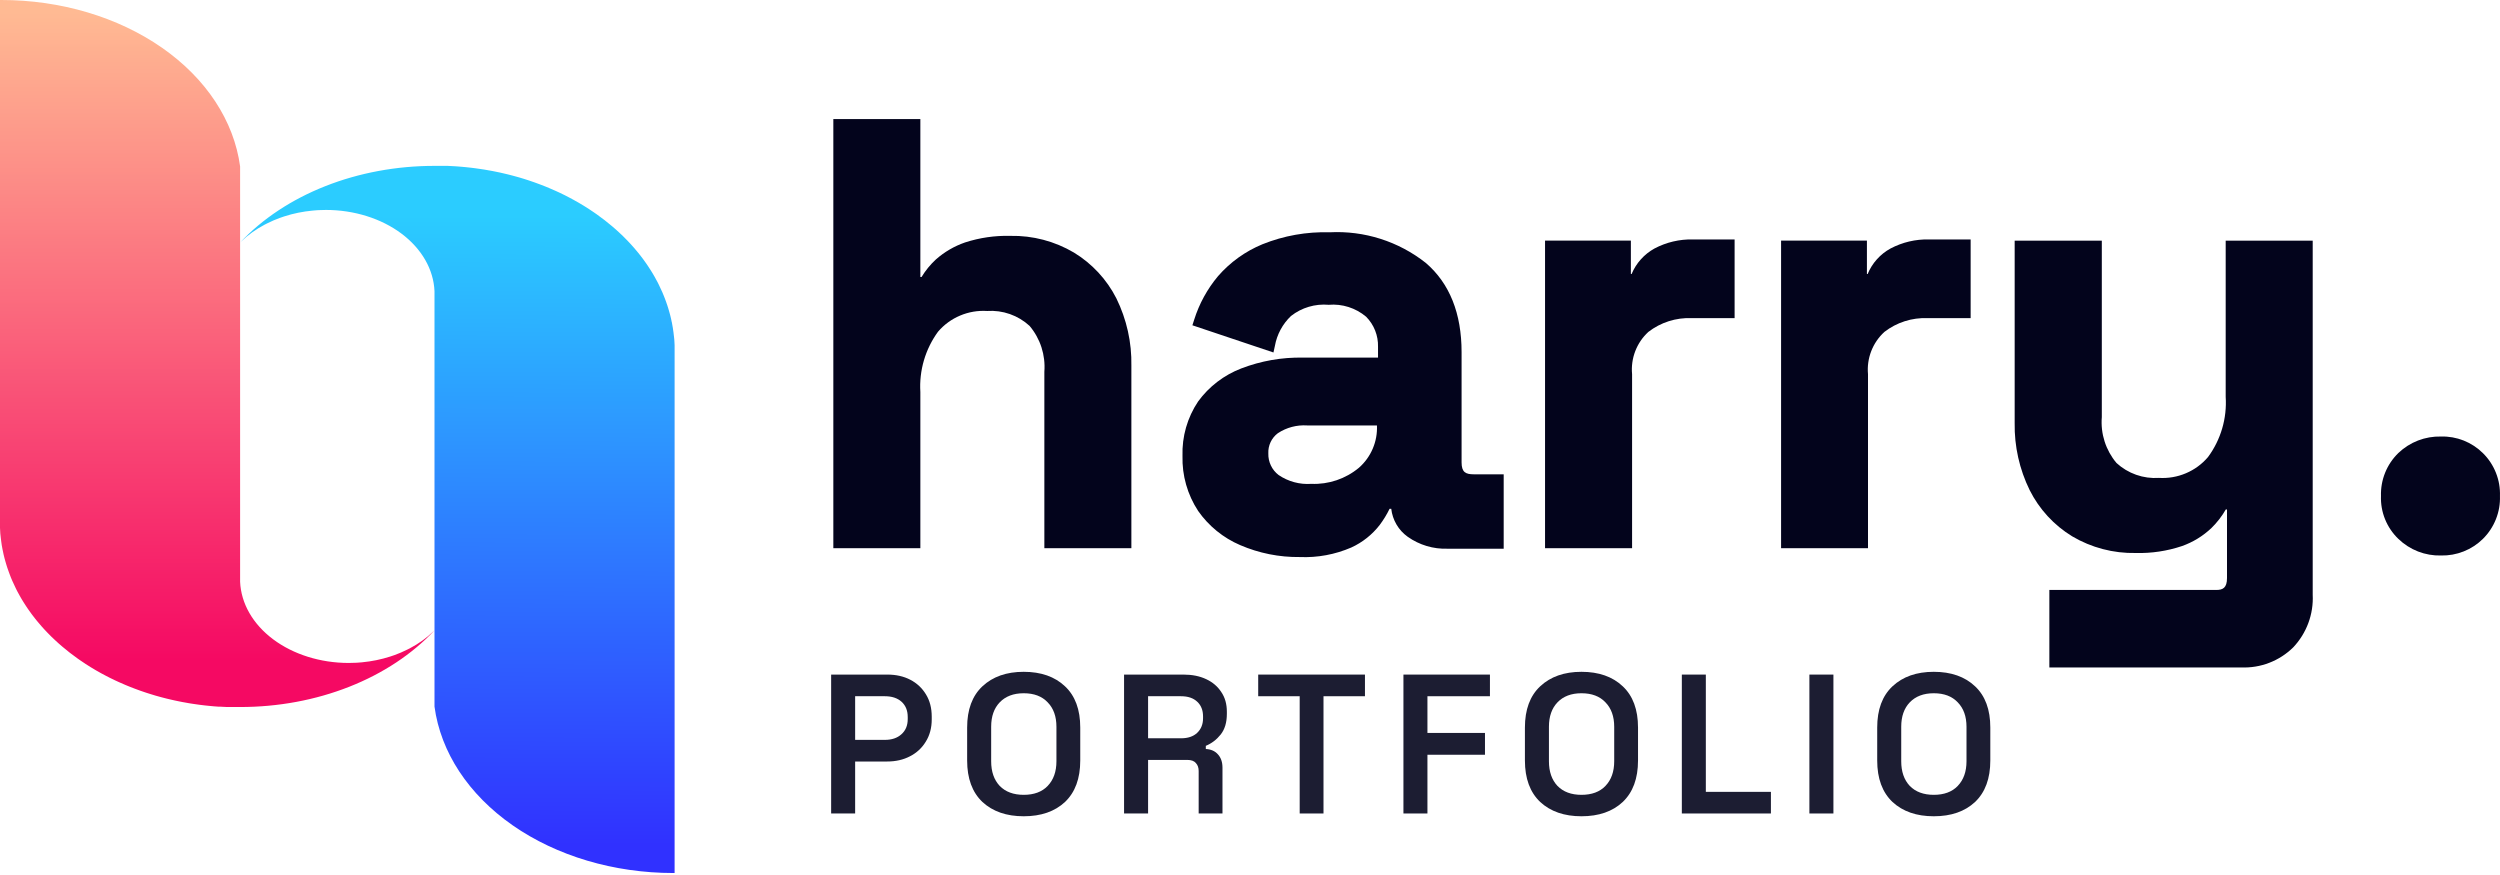
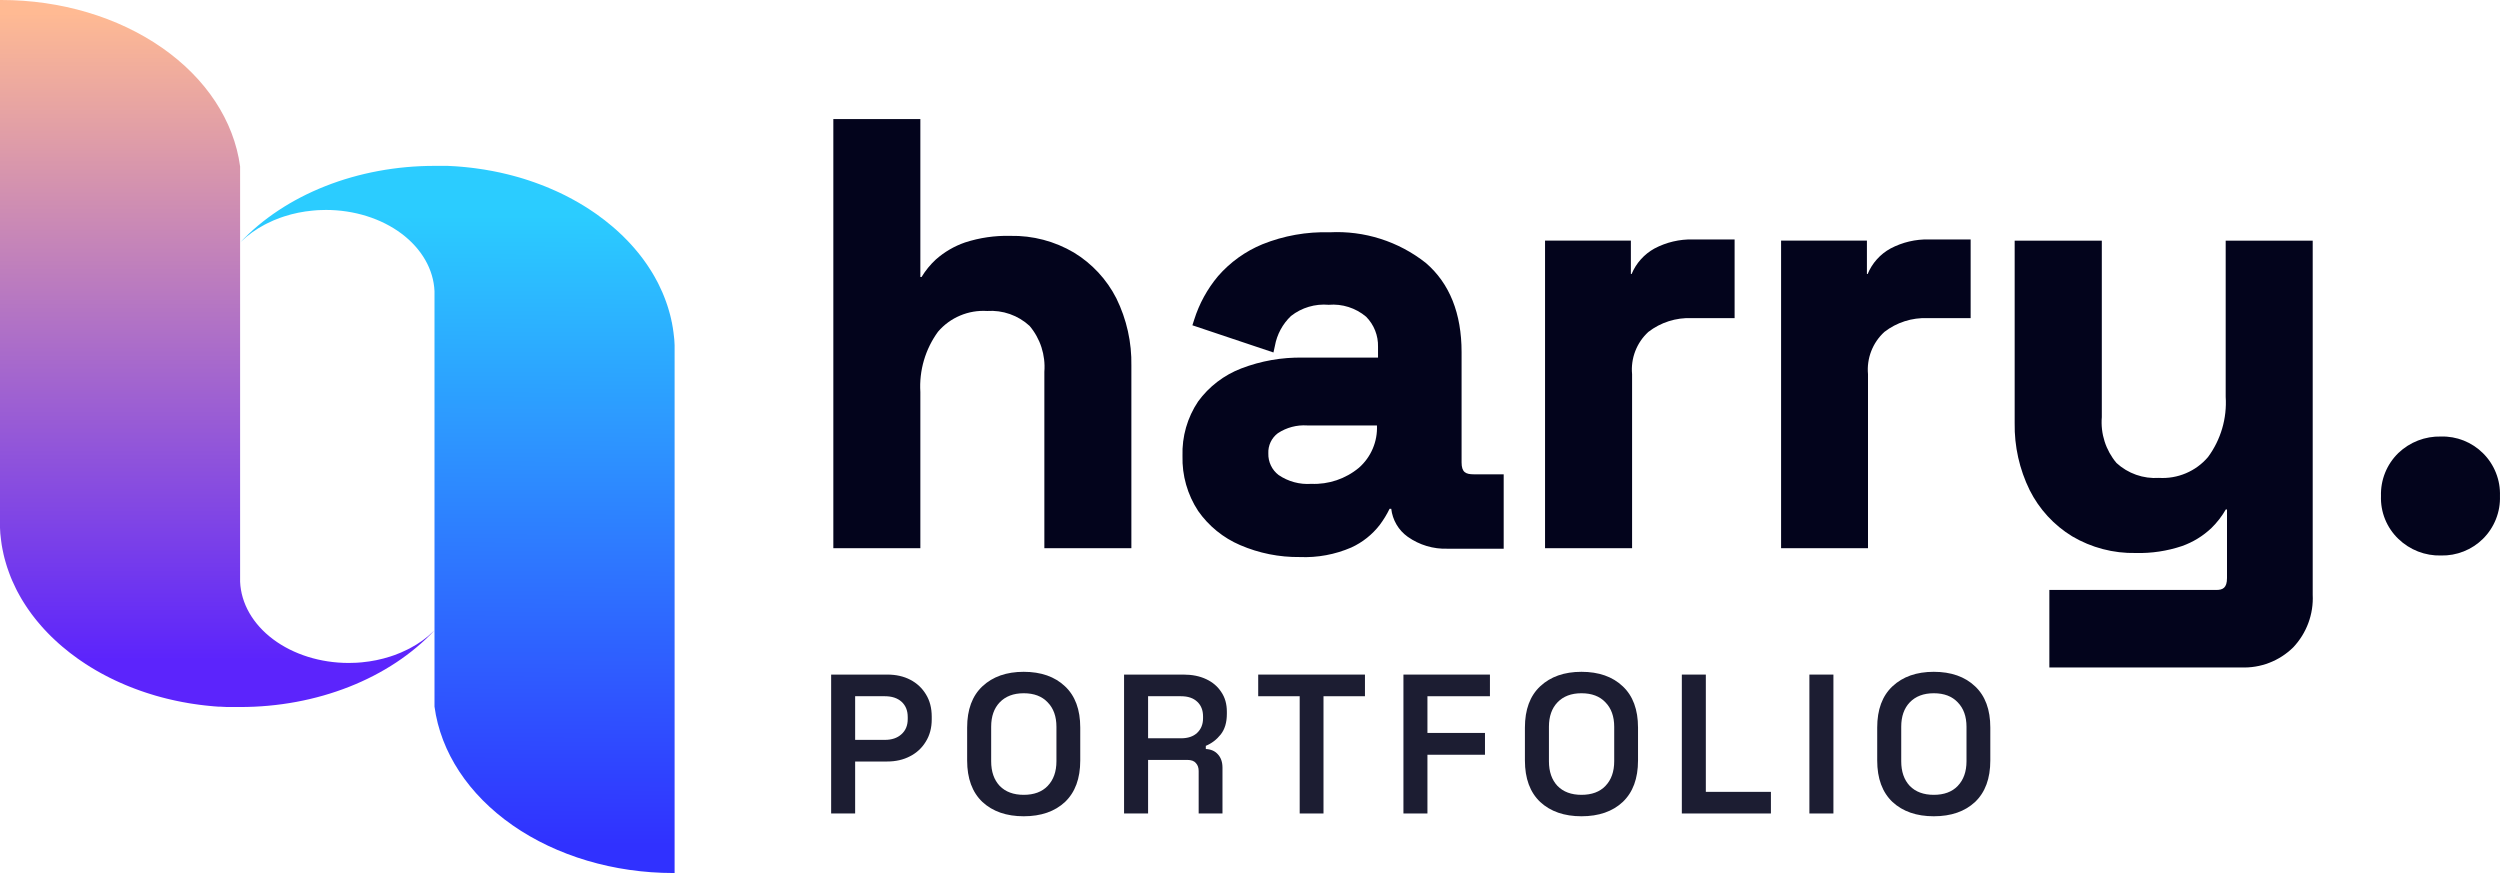
<svg xmlns="http://www.w3.org/2000/svg" width="120" height="42" viewBox="0 0 120 42" fill="none">
  <path d="M32.381 41.905V16.859C32.381 16.762 32.381 16.667 32.381 16.57L32.372 16.402C32.372 16.327 32.361 16.251 32.353 16.178C32.346 16.105 32.338 16.028 32.327 15.954C32.317 15.88 32.307 15.808 32.296 15.737C32.284 15.665 32.274 15.609 32.261 15.544C32.261 15.51 32.248 15.476 32.24 15.442C32.233 15.408 32.22 15.341 32.209 15.292C32.197 15.243 32.181 15.18 32.167 15.119C32.152 15.059 32.139 15.013 32.123 14.96C32.107 14.908 32.093 14.848 32.075 14.797C32.058 14.745 32.049 14.713 32.035 14.669C32.02 14.625 31.996 14.549 31.973 14.489C31.949 14.428 31.936 14.388 31.917 14.337C31.899 14.287 31.88 14.238 31.858 14.187C31.836 14.137 31.815 14.075 31.79 14.024C31.739 13.905 31.684 13.787 31.626 13.672L31.557 13.533C31.544 13.509 31.532 13.485 31.517 13.462C31.49 13.407 31.46 13.35 31.429 13.299C31.399 13.247 31.367 13.187 31.335 13.136C31.303 13.086 31.276 13.039 31.247 12.993C31.218 12.947 31.193 12.906 31.164 12.865C31.135 12.824 31.129 12.808 31.11 12.781L31.047 12.687C31.018 12.644 30.989 12.602 30.958 12.561C30.928 12.521 30.89 12.464 30.854 12.417C30.818 12.37 30.793 12.336 30.761 12.296C30.747 12.277 30.732 12.257 30.716 12.238L30.637 12.138C30.603 12.096 30.569 12.054 30.532 12.012C30.496 11.971 30.442 11.9 30.395 11.852C30.347 11.804 30.309 11.756 30.266 11.709C30.222 11.662 30.206 11.644 30.176 11.612C30.145 11.581 30.116 11.549 30.085 11.518C29.969 11.396 29.846 11.276 29.718 11.159C29.667 11.11 29.617 11.065 29.564 11.018C29.512 10.973 29.447 10.914 29.386 10.864C29.152 10.665 28.905 10.473 28.647 10.29C28.604 10.259 28.561 10.23 28.517 10.2C28.201 9.981 27.869 9.777 27.523 9.588L27.354 9.497C27.196 9.413 27.035 9.331 26.87 9.254C26.797 9.22 26.725 9.187 26.654 9.155C26.554 9.109 26.453 9.064 26.35 9.023C26.289 8.997 26.229 8.971 26.169 8.948C26.108 8.924 26.003 8.883 25.921 8.852C25.838 8.82 25.753 8.789 25.669 8.759C25.585 8.728 25.524 8.708 25.454 8.685L25.34 8.647L25.157 8.588C25.076 8.562 24.995 8.539 24.912 8.514C24.83 8.49 24.767 8.473 24.691 8.453L24.56 8.418C24.504 8.402 24.447 8.388 24.389 8.374C24.331 8.361 24.244 8.341 24.178 8.324C24.111 8.307 24.058 8.295 23.997 8.282L23.884 8.259C23.84 8.249 23.797 8.241 23.752 8.232C23.707 8.223 23.666 8.214 23.622 8.206C23.577 8.198 23.5 8.183 23.439 8.174C23.412 8.168 23.385 8.163 23.358 8.159L23.222 8.136C23.159 8.126 23.096 8.115 23.033 8.108C22.971 8.1 22.888 8.085 22.809 8.076C22.729 8.067 22.671 8.057 22.603 8.05L22.555 8.045C22.486 8.036 22.41 8.029 22.342 8.022L22.11 8.001C22.039 7.994 21.965 7.989 21.893 7.984L21.815 7.979L21.641 7.97C21.589 7.97 21.537 7.963 21.485 7.962H21.45C21.405 7.962 21.357 7.962 21.305 7.962H21.235H21.125H20.96H20.856C19.035 7.961 17.24 8.294 15.618 8.934C13.996 9.574 12.593 10.502 11.525 11.643C11.544 11.625 11.563 11.608 11.58 11.59C11.902 11.278 12.282 11.005 12.709 10.78C12.752 10.756 12.796 10.734 12.841 10.714C13.033 10.617 13.234 10.531 13.442 10.456L13.654 10.384C14.085 10.245 14.54 10.152 15.004 10.109L15.189 10.093L15.311 10.086C15.423 10.086 15.534 10.077 15.649 10.077C17.001 10.079 18.3 10.486 19.271 11.213C20.242 11.941 20.811 12.931 20.856 13.976C20.856 14.02 20.856 14.064 20.856 14.107C20.856 14.149 20.856 14.194 20.856 14.238V33.916C21.152 36.108 22.487 38.137 24.604 39.613C26.721 41.088 29.469 41.904 32.319 41.905H32.381Z" fill="url(#paint0_linear_587_664)" />
  <path d="M0 0V25.045C0 25.143 0 25.238 0 25.334L0.009 25.503C0.009 25.578 0.02 25.654 0.028 25.727C0.035 25.799 0.043 25.877 0.054 25.951C0.064 26.025 0.074 26.096 0.084 26.168L0.119 26.361L0.141 26.463C0.151 26.513 0.161 26.564 0.172 26.613C0.184 26.662 0.2 26.725 0.214 26.785C0.229 26.846 0.242 26.892 0.258 26.945C0.274 26.997 0.288 27.057 0.306 27.108C0.323 27.16 0.332 27.192 0.346 27.236C0.361 27.28 0.385 27.356 0.409 27.416C0.432 27.477 0.443 27.517 0.464 27.567C0.484 27.618 0.501 27.667 0.522 27.718C0.542 27.768 0.566 27.83 0.591 27.881C0.642 28 0.697 28.118 0.755 28.233L0.824 28.372C0.837 28.395 0.849 28.42 0.863 28.443C0.891 28.497 0.921 28.555 0.952 28.606C0.982 28.658 1.014 28.718 1.046 28.769C1.078 28.819 1.104 28.866 1.134 28.912C1.165 28.958 1.188 28.998 1.216 29.04C1.243 29.081 1.252 29.097 1.271 29.124L1.334 29.218C1.363 29.261 1.392 29.303 1.423 29.343C1.453 29.384 1.491 29.441 1.527 29.488C1.563 29.535 1.588 29.569 1.62 29.609C1.634 29.628 1.649 29.648 1.665 29.667L1.744 29.767C1.778 29.808 1.812 29.851 1.849 29.892C1.885 29.934 1.939 30.005 1.986 30.053L2.114 30.196L2.205 30.292C2.234 30.324 2.264 30.356 2.295 30.387C2.412 30.509 2.534 30.629 2.663 30.746C2.714 30.794 2.764 30.84 2.816 30.886C2.869 30.932 2.934 30.991 2.995 31.041C3.228 31.24 3.476 31.432 3.734 31.615C3.777 31.646 3.819 31.675 3.864 31.705C4.18 31.924 4.511 32.128 4.856 32.317L5.027 32.408C5.185 32.492 5.346 32.574 5.511 32.651C5.584 32.685 5.656 32.718 5.727 32.75C5.827 32.795 5.927 32.84 6.03 32.882C6.091 32.908 6.152 32.933 6.213 32.957C6.273 32.98 6.378 33.022 6.46 33.053C6.543 33.085 6.628 33.116 6.712 33.146C6.796 33.176 6.857 33.197 6.927 33.22L7.041 33.258C7.101 33.278 7.163 33.297 7.224 33.316C7.285 33.336 7.386 33.366 7.469 33.391C7.551 33.415 7.614 33.432 7.69 33.452L7.821 33.487C7.877 33.502 7.934 33.517 7.992 33.531C8.05 33.544 8.137 33.564 8.203 33.581C8.27 33.598 8.323 33.61 8.384 33.622L8.497 33.646C8.541 33.656 8.584 33.664 8.629 33.673C8.674 33.682 8.715 33.691 8.76 33.699C8.804 33.706 8.881 33.722 8.942 33.731C8.969 33.737 8.996 33.742 9.023 33.746L9.159 33.769C9.222 33.779 9.285 33.789 9.348 33.797C9.41 33.805 9.493 33.82 9.572 33.829C9.652 33.837 9.71 33.848 9.778 33.854L9.826 33.86C9.895 33.869 9.971 33.876 10.039 33.882L10.271 33.904C10.342 33.91 10.415 33.916 10.488 33.92H10.566L10.74 33.929C10.792 33.929 10.844 33.936 10.896 33.937H10.931C10.976 33.937 11.024 33.937 11.076 33.937H11.146H11.254H11.421H11.525C13.346 33.938 15.141 33.605 16.763 32.965C18.385 32.326 19.788 31.397 20.856 30.257L20.799 30.309C20.479 30.622 20.099 30.895 19.672 31.119C19.628 31.143 19.585 31.165 19.54 31.185C19.348 31.282 19.147 31.368 18.939 31.443L18.727 31.515C18.296 31.654 17.841 31.747 17.377 31.791L17.192 31.806L17.07 31.813C16.958 31.813 16.847 31.822 16.732 31.822C15.38 31.821 14.081 31.413 13.11 30.686C12.139 29.959 11.57 28.968 11.525 27.923C11.525 27.879 11.525 27.835 11.525 27.793C11.525 27.75 11.525 27.705 11.525 27.662V7.989C11.229 5.797 9.894 3.767 7.777 2.292C5.66 0.817 2.912 0 0.062 0H0Z" fill="url(#paint1_linear_587_664)" />
  <g opacity="0.9">
    <path d="M39.895 39.047V32.38H42.59C43.009 32.38 43.377 32.463 43.694 32.628C44.012 32.793 44.263 33.028 44.447 33.333C44.631 33.631 44.723 33.987 44.723 34.4V34.533C44.723 34.939 44.628 35.295 44.437 35.6C44.253 35.904 43.999 36.139 43.675 36.304C43.358 36.469 42.996 36.552 42.59 36.552H41.047V39.047H39.895ZM41.047 35.514H42.475C42.806 35.514 43.069 35.425 43.266 35.247C43.469 35.069 43.571 34.825 43.571 34.514V34.419C43.571 34.108 43.472 33.863 43.276 33.685C43.079 33.508 42.812 33.419 42.475 33.419H41.047V35.514Z" fill="#03041C" />
    <path d="M49.138 39.181C48.312 39.181 47.652 38.952 47.157 38.495C46.668 38.031 46.423 37.368 46.423 36.504V34.923C46.423 34.06 46.668 33.4 47.157 32.942C47.652 32.479 48.312 32.247 49.138 32.247C49.969 32.247 50.63 32.479 51.119 32.942C51.608 33.4 51.852 34.06 51.852 34.923V36.504C51.852 37.368 51.608 38.031 51.119 38.495C50.63 38.952 49.969 39.181 49.138 39.181ZM49.138 38.152C49.633 38.152 50.017 38.009 50.29 37.723C50.569 37.431 50.709 37.038 50.709 36.542V34.885C50.709 34.39 50.569 34 50.29 33.714C50.017 33.422 49.633 33.276 49.138 33.276C48.649 33.276 48.265 33.422 47.985 33.714C47.712 34 47.576 34.39 47.576 34.885V36.542C47.576 37.038 47.712 37.431 47.985 37.723C48.265 38.009 48.649 38.152 49.138 38.152Z" fill="#03041C" />
    <path d="M53.955 39.047V32.38H56.803C57.222 32.38 57.587 32.453 57.898 32.6C58.209 32.746 58.45 32.952 58.622 33.219C58.8 33.479 58.889 33.793 58.889 34.161V34.266C58.889 34.679 58.79 35.009 58.593 35.257C58.396 35.504 58.158 35.685 57.879 35.8V35.952C58.127 35.965 58.32 36.05 58.46 36.209C58.606 36.368 58.679 36.581 58.679 36.847V39.047H57.536V37.009C57.536 36.85 57.492 36.723 57.403 36.628C57.32 36.527 57.184 36.476 56.993 36.476H55.108V39.047H53.955ZM55.108 35.438H56.688C57.019 35.438 57.276 35.352 57.46 35.181C57.65 35.003 57.746 34.768 57.746 34.476V34.39C57.746 34.092 57.654 33.857 57.469 33.685C57.285 33.508 57.025 33.419 56.688 33.419H55.108V35.438Z" fill="#03041C" />
    <path d="M62.385 39.047V33.419H60.394V32.38H65.518V33.419H63.528V39.047H62.385Z" fill="#03041C" />
    <path d="M67.365 39.047V32.38H71.517V33.419H68.517V35.181H71.279V36.228H68.517V39.047H67.365Z" fill="#03041C" />
    <path d="M75.91 39.181C75.085 39.181 74.425 38.952 73.93 38.495C73.441 38.031 73.196 37.368 73.196 36.504V34.923C73.196 34.06 73.441 33.4 73.93 32.942C74.425 32.479 75.085 32.247 75.91 32.247C76.742 32.247 77.403 32.479 77.891 32.942C78.38 33.4 78.625 34.06 78.625 34.923V36.504C78.625 37.368 78.38 38.031 77.891 38.495C77.403 38.952 76.742 39.181 75.91 39.181ZM75.91 38.152C76.406 38.152 76.79 38.009 77.063 37.723C77.342 37.431 77.482 37.038 77.482 36.542V34.885C77.482 34.39 77.342 34 77.063 33.714C76.79 33.422 76.406 33.276 75.91 33.276C75.422 33.276 75.037 33.422 74.758 33.714C74.485 34 74.349 34.39 74.349 34.885V36.542C74.349 37.038 74.485 37.431 74.758 37.723C75.037 38.009 75.422 38.152 75.91 38.152Z" fill="#03041C" />
    <path d="M80.728 39.047V32.38H81.88V38.009H85.004V39.047H80.728Z" fill="#03041C" />
    <path d="M86.851 39.047V32.38H88.004V39.047H86.851Z" fill="#03041C" />
    <path d="M92.821 39.181C91.995 39.181 91.335 38.952 90.84 38.495C90.351 38.031 90.106 37.368 90.106 36.504V34.923C90.106 34.06 90.351 33.4 90.84 32.942C91.335 32.479 91.995 32.247 92.821 32.247C93.653 32.247 94.313 32.479 94.802 32.942C95.291 33.4 95.535 34.06 95.535 34.923V36.504C95.535 37.368 95.291 38.031 94.802 38.495C94.313 38.952 93.653 39.181 92.821 39.181ZM92.821 38.152C93.316 38.152 93.7 38.009 93.973 37.723C94.252 37.431 94.392 37.038 94.392 36.542V34.885C94.392 34.39 94.252 34 93.973 33.714C93.7 33.422 93.316 33.276 92.821 33.276C92.332 33.276 91.948 33.422 91.668 33.714C91.395 34 91.259 34.39 91.259 34.885V36.542C91.259 37.038 91.395 37.431 91.668 37.723C91.948 38.009 92.332 38.152 92.821 38.152Z" fill="#03041C" />
  </g>
  <path d="M51.548 12.123C50.626 11.578 49.569 11.3 48.498 11.322C47.76 11.303 47.025 11.409 46.323 11.637C45.807 11.815 45.331 12.093 44.921 12.455C44.654 12.702 44.423 12.985 44.235 13.296H44.177V5.714H40V26.315H44.177V18.818C44.114 17.784 44.414 16.76 45.024 15.923C45.313 15.585 45.676 15.319 46.086 15.147C46.495 14.974 46.939 14.899 47.382 14.927C47.752 14.902 48.124 14.952 48.474 15.075C48.824 15.198 49.146 15.391 49.419 15.642C49.937 16.255 50.191 17.046 50.129 17.846V26.315H54.306V17.559C54.328 16.438 54.08 15.327 53.585 14.32C53.124 13.413 52.418 12.652 51.548 12.123Z" fill="#03041C" />
  <path d="M70.156 22.195V16.901C70.156 15.047 69.584 13.605 68.44 12.621C67.13 11.586 65.489 11.063 63.822 11.15C62.72 11.117 61.623 11.312 60.6 11.723C59.779 12.061 59.048 12.586 58.465 13.256C57.95 13.87 57.562 14.58 57.321 15.345L57.235 15.614L61.126 16.919L61.195 16.604C61.293 16.055 61.564 15.552 61.968 15.167C62.48 14.765 63.127 14.573 63.776 14.63C64.427 14.575 65.073 14.78 65.573 15.202C65.761 15.392 65.909 15.618 66.007 15.867C66.106 16.116 66.152 16.382 66.145 16.649V17.165H62.54C61.529 17.146 60.525 17.323 59.581 17.685C58.753 18.003 58.033 18.553 57.51 19.27C56.992 20.042 56.73 20.957 56.76 21.886C56.735 22.821 56.996 23.741 57.51 24.524C58.016 25.249 58.716 25.818 59.53 26.166C60.433 26.555 61.408 26.75 62.391 26.738C63.239 26.774 64.084 26.617 64.863 26.28C65.398 26.035 65.865 25.664 66.225 25.199C66.408 24.955 66.567 24.695 66.7 24.421H66.78C66.81 24.688 66.896 24.945 67.032 25.177C67.168 25.409 67.351 25.609 67.57 25.765C68.129 26.161 68.802 26.362 69.487 26.338H72.177V22.767H70.746C70.351 22.767 70.156 22.669 70.156 22.195ZM66.094 20.421C66.111 20.802 66.042 21.183 65.892 21.535C65.743 21.886 65.516 22.2 65.229 22.452C64.589 22.985 63.773 23.26 62.941 23.225C62.385 23.264 61.833 23.114 61.373 22.801C61.214 22.68 61.087 22.523 61.002 22.343C60.916 22.163 60.874 21.965 60.88 21.765C60.871 21.578 60.908 21.392 60.988 21.222C61.068 21.052 61.188 20.905 61.338 20.793C61.753 20.52 62.245 20.389 62.74 20.421H66.094Z" fill="#03041C" />
  <path d="M79.415 11.928C78.921 12.201 78.534 12.632 78.317 13.153H78.282V11.55H74.162V26.314H78.34V17.96C78.305 17.585 78.357 17.207 78.492 16.856C78.627 16.505 78.841 16.189 79.118 15.934C79.712 15.474 80.45 15.239 81.201 15.27H83.261V11.493H81.258C80.617 11.478 79.982 11.628 79.415 11.928Z" fill="#03041C" />
  <path d="M90.745 11.928C90.25 12.199 89.863 12.631 89.647 13.153H89.612V11.55H85.492V26.314H89.664V17.96C89.63 17.584 89.683 17.206 89.819 16.855C89.955 16.504 90.17 16.189 90.448 15.934C91.04 15.475 91.776 15.24 92.525 15.27H94.591V11.493H92.588C91.947 11.478 91.312 11.628 90.745 11.928Z" fill="#03041C" />
  <path d="M106.833 19.047C106.9 20.08 106.6 21.104 105.986 21.937C105.698 22.276 105.335 22.543 104.925 22.716C104.516 22.89 104.072 22.966 103.628 22.939C103.258 22.964 102.886 22.913 102.536 22.79C102.186 22.667 101.864 22.474 101.591 22.223C101.075 21.61 100.822 20.819 100.887 20.02V11.551H96.704V20.306C96.686 21.422 96.933 22.526 97.425 23.528C97.884 24.442 98.59 25.209 99.462 25.742C100.386 26.289 101.445 26.566 102.518 26.544C103.27 26.563 104.02 26.451 104.733 26.212C105.262 26.025 105.746 25.729 106.152 25.342C106.42 25.079 106.651 24.781 106.838 24.455H106.896V27.745C106.896 28.22 106.695 28.318 106.381 28.318H98.369V32.037H107.577C108.036 32.056 108.495 31.981 108.924 31.815C109.353 31.65 109.744 31.398 110.072 31.076C110.391 30.739 110.638 30.342 110.8 29.907C110.961 29.473 111.033 29.01 111.01 28.547V11.551H106.833V19.047Z" fill="#03041C" />
  <path d="M119.182 21.752C118.918 21.49 118.603 21.284 118.258 21.146C117.912 21.009 117.542 20.943 117.169 20.953C116.792 20.944 116.417 21.009 116.065 21.145C115.713 21.281 115.392 21.486 115.119 21.747C114.845 22.014 114.629 22.335 114.486 22.69C114.343 23.045 114.275 23.426 114.287 23.808C114.273 24.19 114.34 24.571 114.484 24.925C114.627 25.279 114.844 25.599 115.119 25.864C115.39 26.127 115.712 26.333 116.064 26.471C116.416 26.608 116.792 26.674 117.169 26.664C117.541 26.672 117.911 26.606 118.257 26.468C118.603 26.331 118.917 26.126 119.182 25.864C119.452 25.596 119.664 25.275 119.804 24.922C119.945 24.568 120.011 24.189 119.998 23.808C120.011 23.428 119.946 23.049 119.805 22.695C119.665 22.341 119.453 22.02 119.182 21.752Z" fill="#03041C" />
  <defs>
    <linearGradient id="paint0_linear_587_664" x1="21.869" y1="40.544" x2="21.979" y2="10.355" gradientUnits="userSpaceOnUse">
      <stop stop-color="#3031FF" />
      <stop offset="1" stop-color="#2BCCFF" />
    </linearGradient>
    <linearGradient id="paint1_linear_587_664" x1="10.428" y1="0.599" x2="10.428" y2="31.676" gradientUnits="userSpaceOnUse">
      <stop stop-color="#FFBA93" />
-       <stop offset="1" stop-color="#F50963" />
+       <stop offset="1" stop-color="#5C24FC" />
    </linearGradient>
  </defs>
</svg>
